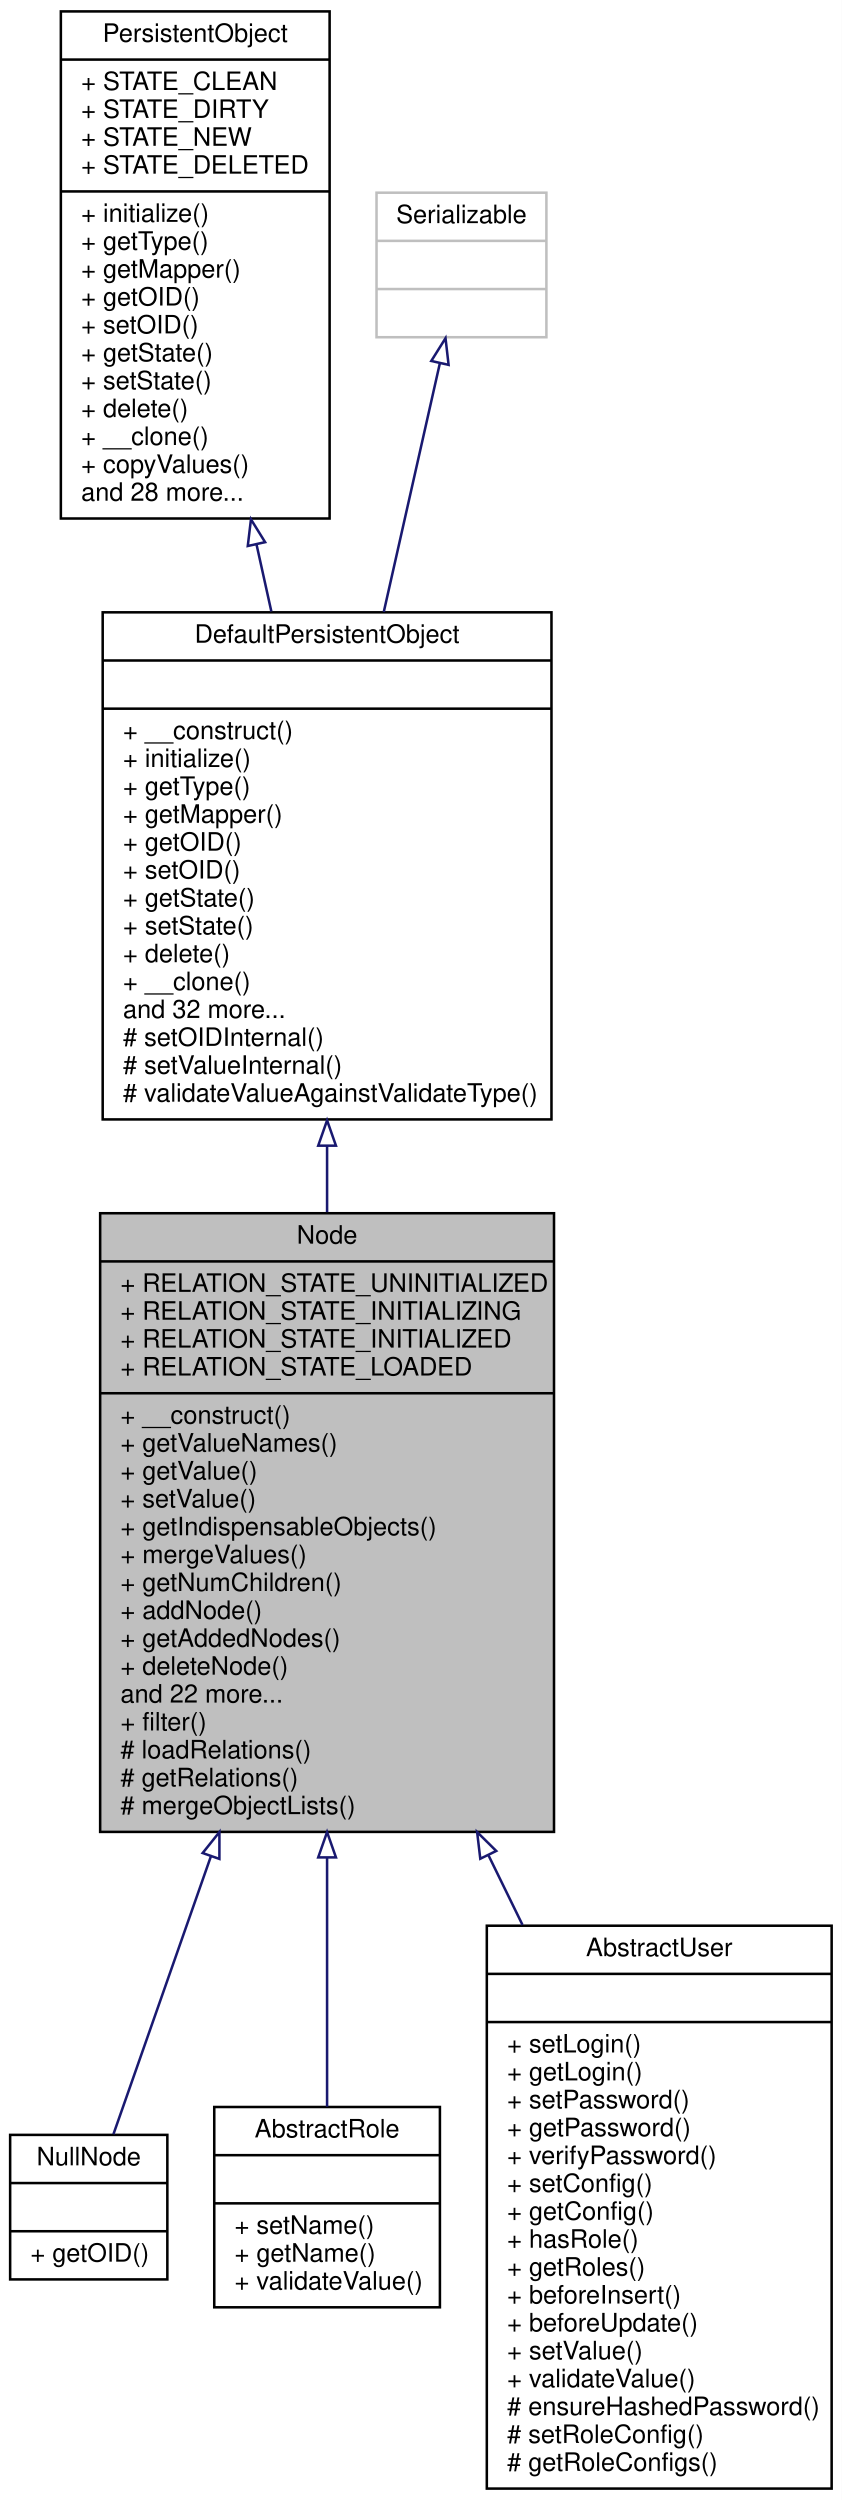
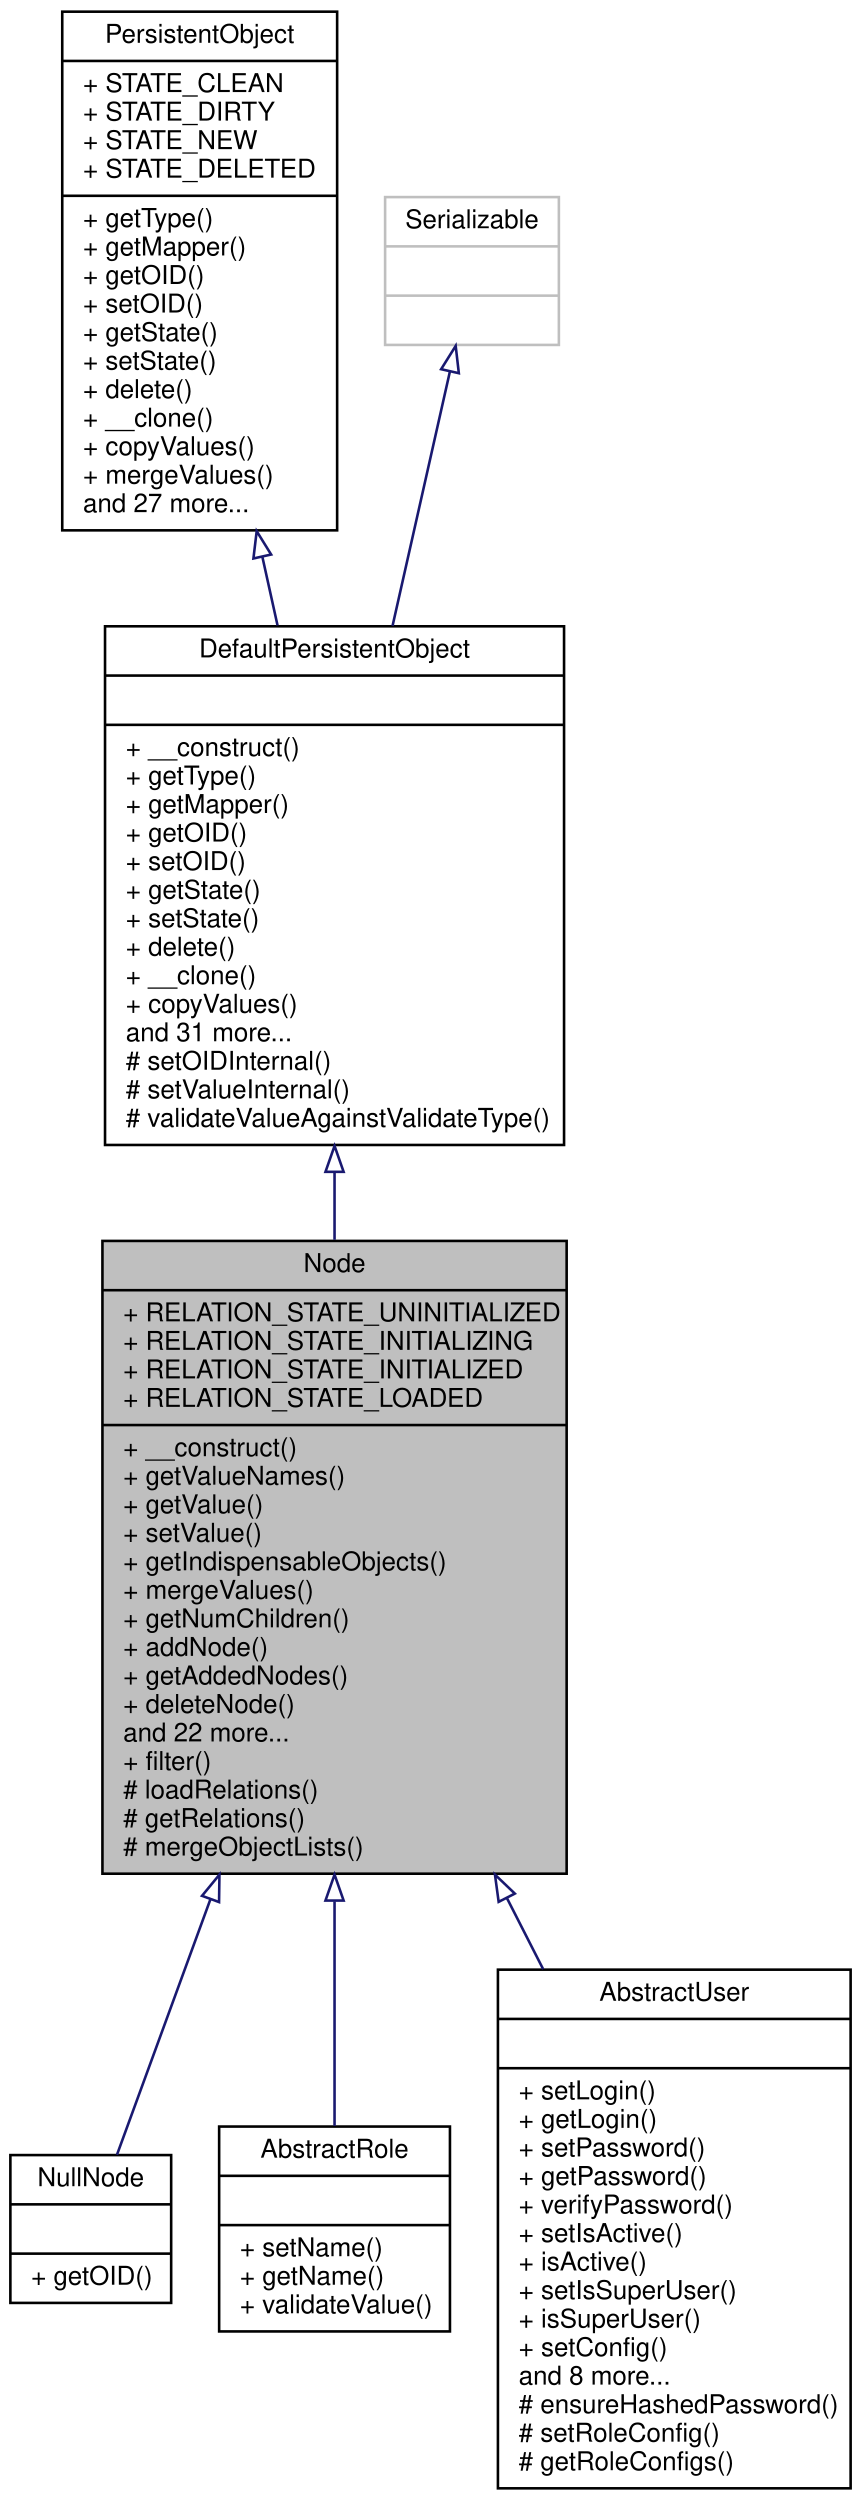
- <svg xmlns="http://www.w3.org/2000/svg" xmlns:xlink="http://www.w3.org/1999/xlink" width="332pt" height="986pt" viewBox="0.00 0.00 332.00 986.00">
-   <g id="graph0" class="graph" transform="scale(1 1) rotate(0) translate(4 982)">
-     <polygon fill="white" stroke="none" points="-4,4 -4,-982 328,-982 328,4 -4,4" />
+ <svg xmlns="http://www.w3.org/2000/svg" xmlns:xlink="http://www.w3.org/1999/xlink" width="332pt" height="964pt" viewBox="0.00 0.00 332.00 964.00">
+   <g id="graph0" class="graph" transform="scale(1 1) rotate(0) translate(4 960)">
+     <polygon fill="white" stroke="none" points="-4,4 -4,-960 328,-960 328,4 -4,4" />
    <g id="node1" class="node">
-       <polygon fill="#bfbfbf" stroke="black" points="35.5,-259.5 35.5,-503.5 214.5,-503.5 214.5,-259.5 35.5,-259.5" />
-       <text text-anchor="middle" x="125" y="-491.5" font-family="Helvetica,sans-Serif" font-size="10.00">Node</text>
-       <polyline fill="none" stroke="black" points="35.5,-484.5 214.5,-484.5 " />
-       <text text-anchor="start" x="43.5" y="-472.5" font-family="Helvetica,sans-Serif" font-size="10.00">+ RELATION_STATE_UNINITIALIZED</text>
-       <text text-anchor="start" x="43.5" y="-461.5" font-family="Helvetica,sans-Serif" font-size="10.00">+ RELATION_STATE_INITIALIZING</text>
-       <text text-anchor="start" x="43.5" y="-450.5" font-family="Helvetica,sans-Serif" font-size="10.00">+ RELATION_STATE_INITIALIZED</text>
-       <text text-anchor="start" x="43.5" y="-439.5" font-family="Helvetica,sans-Serif" font-size="10.00">+ RELATION_STATE_LOADED</text>
-       <polyline fill="none" stroke="black" points="35.5,-432.5 214.5,-432.5 " />
-       <text text-anchor="start" x="43.5" y="-420.5" font-family="Helvetica,sans-Serif" font-size="10.00">+ __construct()</text>
-       <text text-anchor="start" x="43.5" y="-409.5" font-family="Helvetica,sans-Serif" font-size="10.00">+ getValueNames()</text>
-       <text text-anchor="start" x="43.5" y="-398.5" font-family="Helvetica,sans-Serif" font-size="10.00">+ getValue()</text>
-       <text text-anchor="start" x="43.5" y="-387.5" font-family="Helvetica,sans-Serif" font-size="10.00">+ setValue()</text>
-       <text text-anchor="start" x="43.5" y="-376.5" font-family="Helvetica,sans-Serif" font-size="10.00">+ getIndispensableObjects()</text>
-       <text text-anchor="start" x="43.5" y="-365.5" font-family="Helvetica,sans-Serif" font-size="10.00">+ mergeValues()</text>
-       <text text-anchor="start" x="43.5" y="-354.5" font-family="Helvetica,sans-Serif" font-size="10.00">+ getNumChildren()</text>
-       <text text-anchor="start" x="43.5" y="-343.5" font-family="Helvetica,sans-Serif" font-size="10.00">+ addNode()</text>
-       <text text-anchor="start" x="43.5" y="-332.5" font-family="Helvetica,sans-Serif" font-size="10.00">+ getAddedNodes()</text>
-       <text text-anchor="start" x="43.5" y="-321.5" font-family="Helvetica,sans-Serif" font-size="10.00">+ deleteNode()</text>
-       <text text-anchor="start" x="43.5" y="-310.5" font-family="Helvetica,sans-Serif" font-size="10.00">and 22 more...</text>
-       <text text-anchor="start" x="43.5" y="-299.5" font-family="Helvetica,sans-Serif" font-size="10.00">+ filter()</text>
-       <text text-anchor="start" x="43.5" y="-288.5" font-family="Helvetica,sans-Serif" font-size="10.00"># loadRelations()</text>
-       <text text-anchor="start" x="43.5" y="-277.5" font-family="Helvetica,sans-Serif" font-size="10.00"># getRelations()</text>
-       <text text-anchor="start" x="43.5" y="-266.5" font-family="Helvetica,sans-Serif" font-size="10.00"># mergeObjectLists()</text>
+       <polygon fill="#bfbfbf" stroke="black" points="35.5,-237.5 35.5,-481.5 214.5,-481.5 214.5,-237.5 35.5,-237.5" />
+       <text text-anchor="middle" x="125" y="-469.5" font-family="Helvetica,sans-Serif" font-size="10.00">Node</text>
+       <polyline fill="none" stroke="black" points="35.5,-462.5 214.5,-462.5 " />
+       <text text-anchor="start" x="43.5" y="-450.5" font-family="Helvetica,sans-Serif" font-size="10.00">+ RELATION_STATE_UNINITIALIZED</text>
+       <text text-anchor="start" x="43.5" y="-439.5" font-family="Helvetica,sans-Serif" font-size="10.00">+ RELATION_STATE_INITIALIZING</text>
+       <text text-anchor="start" x="43.5" y="-428.5" font-family="Helvetica,sans-Serif" font-size="10.00">+ RELATION_STATE_INITIALIZED</text>
+       <text text-anchor="start" x="43.5" y="-417.5" font-family="Helvetica,sans-Serif" font-size="10.00">+ RELATION_STATE_LOADED</text>
+       <polyline fill="none" stroke="black" points="35.5,-410.5 214.5,-410.5 " />
+       <text text-anchor="start" x="43.5" y="-398.5" font-family="Helvetica,sans-Serif" font-size="10.00">+ __construct()</text>
+       <text text-anchor="start" x="43.5" y="-387.5" font-family="Helvetica,sans-Serif" font-size="10.00">+ getValueNames()</text>
+       <text text-anchor="start" x="43.5" y="-376.5" font-family="Helvetica,sans-Serif" font-size="10.00">+ getValue()</text>
+       <text text-anchor="start" x="43.5" y="-365.5" font-family="Helvetica,sans-Serif" font-size="10.00">+ setValue()</text>
+       <text text-anchor="start" x="43.5" y="-354.5" font-family="Helvetica,sans-Serif" font-size="10.00">+ getIndispensableObjects()</text>
+       <text text-anchor="start" x="43.5" y="-343.5" font-family="Helvetica,sans-Serif" font-size="10.00">+ mergeValues()</text>
+       <text text-anchor="start" x="43.5" y="-332.5" font-family="Helvetica,sans-Serif" font-size="10.00">+ getNumChildren()</text>
+       <text text-anchor="start" x="43.5" y="-321.5" font-family="Helvetica,sans-Serif" font-size="10.00">+ addNode()</text>
+       <text text-anchor="start" x="43.5" y="-310.5" font-family="Helvetica,sans-Serif" font-size="10.00">+ getAddedNodes()</text>
+       <text text-anchor="start" x="43.5" y="-299.5" font-family="Helvetica,sans-Serif" font-size="10.00">+ deleteNode()</text>
+       <text text-anchor="start" x="43.5" y="-288.5" font-family="Helvetica,sans-Serif" font-size="10.00">and 22 more...</text>
+       <text text-anchor="start" x="43.5" y="-277.5" font-family="Helvetica,sans-Serif" font-size="10.00">+ filter()</text>
+       <text text-anchor="start" x="43.5" y="-266.5" font-family="Helvetica,sans-Serif" font-size="10.00"># loadRelations()</text>
+       <text text-anchor="start" x="43.5" y="-255.5" font-family="Helvetica,sans-Serif" font-size="10.00"># getRelations()</text>
+       <text text-anchor="start" x="43.5" y="-244.5" font-family="Helvetica,sans-Serif" font-size="10.00"># mergeObjectLists()</text>
    </g>
    <g id="node5" class="node">
      <g id="a_node5">
        <a xlink:href="classwcmf_1_1lib_1_1model_1_1_null_node.html" target="_top" xlink:title="NullNode is an implementation of the NullObject pattern, It inherits all functionality from Node (act...">
-           <polygon fill="white" stroke="black" points="0,-83 0,-140 62,-140 62,-83 0,-83" />
-           <text text-anchor="middle" x="31" y="-128" font-family="Helvetica,sans-Serif" font-size="10.00">NullNode</text>
-           <polyline fill="none" stroke="black" points="0,-121 62,-121 " />
-           <text text-anchor="middle" x="31" y="-109" font-family="Helvetica,sans-Serif" font-size="10.00"> </text>
-           <polyline fill="none" stroke="black" points="0,-102 62,-102 " />
-           <text text-anchor="start" x="8" y="-90" font-family="Helvetica,sans-Serif" font-size="10.00">+ getOID()</text>
+           <polygon fill="white" stroke="black" points="0,-72 0,-129 62,-129 62,-72 0,-72" />
+           <text text-anchor="middle" x="31" y="-117" font-family="Helvetica,sans-Serif" font-size="10.00">NullNode</text>
+           <polyline fill="none" stroke="black" points="0,-110 62,-110 " />
+           <text text-anchor="middle" x="31" y="-98" font-family="Helvetica,sans-Serif" font-size="10.00"> </text>
+           <polyline fill="none" stroke="black" points="0,-91 62,-91 " />
+           <text text-anchor="start" x="8" y="-79" font-family="Helvetica,sans-Serif" font-size="10.00">+ getOID()</text>
        </a>
      </g>
    </g>
    <g id="edge4" class="edge">
-       <path fill="none" stroke="midnightblue" d="M79.154,-249.791C64.654,-208.45 50.007,-166.69 40.739,-140.265" />
-       <polygon fill="none" stroke="midnightblue" points="75.925,-251.159 82.538,-259.437 82.531,-248.842 75.925,-251.159" />
+       <path fill="none" stroke="midnightblue" d="M77.147,-227.667C63.501,-190.359 49.951,-153.314 41.101,-129.115" />
+       <polygon fill="none" stroke="midnightblue" points="73.893,-228.96 80.615,-237.15 80.467,-226.556 73.893,-228.96" />
    </g>
    <g id="node6" class="node">
      <g id="a_node6">
        <a xlink:href="classwcmf_1_1lib_1_1security_1_1principal_1_1impl_1_1_abstract_role.html" target="_top" xlink:title="Default implementation of a role. ">
-           <polygon fill="white" stroke="black" points="80.5,-72 80.5,-151 169.5,-151 169.5,-72 80.5,-72" />
-           <text text-anchor="middle" x="125" y="-139" font-family="Helvetica,sans-Serif" font-size="10.00">AbstractRole</text>
-           <polyline fill="none" stroke="black" points="80.5,-132 169.5,-132 " />
-           <text text-anchor="middle" x="125" y="-120" font-family="Helvetica,sans-Serif" font-size="10.00"> </text>
-           <polyline fill="none" stroke="black" points="80.5,-113 169.5,-113 " />
-           <text text-anchor="start" x="88.5" y="-101" font-family="Helvetica,sans-Serif" font-size="10.00">+ setName()</text>
-           <text text-anchor="start" x="88.5" y="-90" font-family="Helvetica,sans-Serif" font-size="10.00">+ getName()</text>
-           <text text-anchor="start" x="88.5" y="-79" font-family="Helvetica,sans-Serif" font-size="10.00">+ validateValue()</text>
+           <polygon fill="white" stroke="black" points="80.5,-61 80.5,-140 169.5,-140 169.5,-61 80.5,-61" />
+           <text text-anchor="middle" x="125" y="-128" font-family="Helvetica,sans-Serif" font-size="10.00">AbstractRole</text>
+           <polyline fill="none" stroke="black" points="80.5,-121 169.5,-121 " />
+           <text text-anchor="middle" x="125" y="-109" font-family="Helvetica,sans-Serif" font-size="10.00"> </text>
+           <polyline fill="none" stroke="black" points="80.5,-102 169.5,-102 " />
+           <text text-anchor="start" x="88.5" y="-90" font-family="Helvetica,sans-Serif" font-size="10.00">+ setName()</text>
+           <text text-anchor="start" x="88.5" y="-79" font-family="Helvetica,sans-Serif" font-size="10.00">+ getName()</text>
+           <text text-anchor="start" x="88.5" y="-68" font-family="Helvetica,sans-Serif" font-size="10.00">+ validateValue()</text>
        </a>
      </g>
    </g>
    <g id="edge5" class="edge">
-       <path fill="none" stroke="midnightblue" d="M125,-249.328C125,-213.43 125,-177.261 125,-151.133" />
-       <polygon fill="none" stroke="midnightblue" points="121.5,-249.437 125,-259.437 128.5,-249.437 121.5,-249.437" />
+       <path fill="none" stroke="midnightblue" d="M125,-226.858C125,-195.159 125,-163.715 125,-140.248" />
+       <polygon fill="none" stroke="midnightblue" points="121.5,-227.15 125,-237.15 128.5,-227.15 121.5,-227.15" />
    </g>
    <g id="node7" class="node">
      <g id="a_node7">
        <a xlink:href="classwcmf_1_1lib_1_1security_1_1principal_1_1impl_1_1_abstract_user.html" target="_top" xlink:title="Default implementation of a user that is persistent. ">
-           <polygon fill="white" stroke="black" points="188,-0.5 188,-222.5 324,-222.5 324,-0.5 188,-0.5" />
-           <text text-anchor="middle" x="256" y="-210.5" font-family="Helvetica,sans-Serif" font-size="10.00">AbstractUser</text>
-           <polyline fill="none" stroke="black" points="188,-203.5 324,-203.5 " />
-           <text text-anchor="middle" x="256" y="-191.5" font-family="Helvetica,sans-Serif" font-size="10.00"> </text>
-           <polyline fill="none" stroke="black" points="188,-184.5 324,-184.5 " />
-           <text text-anchor="start" x="196" y="-172.5" font-family="Helvetica,sans-Serif" font-size="10.00">+ setLogin()</text>
-           <text text-anchor="start" x="196" y="-161.5" font-family="Helvetica,sans-Serif" font-size="10.00">+ getLogin()</text>
-           <text text-anchor="start" x="196" y="-150.5" font-family="Helvetica,sans-Serif" font-size="10.00">+ setPassword()</text>
-           <text text-anchor="start" x="196" y="-139.5" font-family="Helvetica,sans-Serif" font-size="10.00">+ getPassword()</text>
-           <text text-anchor="start" x="196" y="-128.5" font-family="Helvetica,sans-Serif" font-size="10.00">+ verifyPassword()</text>
-           <text text-anchor="start" x="196" y="-117.5" font-family="Helvetica,sans-Serif" font-size="10.00">+ setConfig()</text>
-           <text text-anchor="start" x="196" y="-106.5" font-family="Helvetica,sans-Serif" font-size="10.00">+ getConfig()</text>
-           <text text-anchor="start" x="196" y="-95.5" font-family="Helvetica,sans-Serif" font-size="10.00">+ hasRole()</text>
-           <text text-anchor="start" x="196" y="-84.5" font-family="Helvetica,sans-Serif" font-size="10.00">+ getRoles()</text>
-           <text text-anchor="start" x="196" y="-73.5" font-family="Helvetica,sans-Serif" font-size="10.00">+ beforeInsert()</text>
-           <text text-anchor="start" x="196" y="-62.5" font-family="Helvetica,sans-Serif" font-size="10.00">+ beforeUpdate()</text>
-           <text text-anchor="start" x="196" y="-51.5" font-family="Helvetica,sans-Serif" font-size="10.00">+ setValue()</text>
-           <text text-anchor="start" x="196" y="-40.5" font-family="Helvetica,sans-Serif" font-size="10.00">+ validateValue()</text>
+           <polygon fill="white" stroke="black" points="188,-0.5 188,-200.5 324,-200.5 324,-0.5 188,-0.5" />
+           <text text-anchor="middle" x="256" y="-188.5" font-family="Helvetica,sans-Serif" font-size="10.00">AbstractUser</text>
+           <polyline fill="none" stroke="black" points="188,-181.5 324,-181.5 " />
+           <text text-anchor="middle" x="256" y="-169.5" font-family="Helvetica,sans-Serif" font-size="10.00"> </text>
+           <polyline fill="none" stroke="black" points="188,-162.5 324,-162.5 " />
+           <text text-anchor="start" x="196" y="-150.5" font-family="Helvetica,sans-Serif" font-size="10.00">+ setLogin()</text>
+           <text text-anchor="start" x="196" y="-139.5" font-family="Helvetica,sans-Serif" font-size="10.00">+ getLogin()</text>
+           <text text-anchor="start" x="196" y="-128.5" font-family="Helvetica,sans-Serif" font-size="10.00">+ setPassword()</text>
+           <text text-anchor="start" x="196" y="-117.5" font-family="Helvetica,sans-Serif" font-size="10.00">+ getPassword()</text>
+           <text text-anchor="start" x="196" y="-106.5" font-family="Helvetica,sans-Serif" font-size="10.00">+ verifyPassword()</text>
+           <text text-anchor="start" x="196" y="-95.5" font-family="Helvetica,sans-Serif" font-size="10.00">+ setIsActive()</text>
+           <text text-anchor="start" x="196" y="-84.5" font-family="Helvetica,sans-Serif" font-size="10.00">+ isActive()</text>
+           <text text-anchor="start" x="196" y="-73.5" font-family="Helvetica,sans-Serif" font-size="10.00">+ setIsSuperUser()</text>
+           <text text-anchor="start" x="196" y="-62.5" font-family="Helvetica,sans-Serif" font-size="10.00">+ isSuperUser()</text>
+           <text text-anchor="start" x="196" y="-51.5" font-family="Helvetica,sans-Serif" font-size="10.00">+ setConfig()</text>
+           <text text-anchor="start" x="196" y="-40.5" font-family="Helvetica,sans-Serif" font-size="10.00">and 8 more...</text>
          <text text-anchor="start" x="196" y="-29.5" font-family="Helvetica,sans-Serif" font-size="10.00"># ensureHashedPassword()</text>
          <text text-anchor="start" x="196" y="-18.5" font-family="Helvetica,sans-Serif" font-size="10.00"># setRoleConfig()</text>
          <text text-anchor="start" x="196" y="-7.5" font-family="Helvetica,sans-Serif" font-size="10.00"># getRoleConfigs()</text>
        </a>
      </g>
    </g>
    <g id="edge6" class="edge">
-       <path fill="none" stroke="midnightblue" d="M188.661,-250.261C193.154,-241.071 197.657,-231.857 202.088,-222.793" />
-       <polygon fill="none" stroke="midnightblue" points="185.423,-248.916 184.176,-259.437 191.712,-251.99 185.423,-248.916" />
+       <path fill="none" stroke="midnightblue" d="M191.531,-227.978C196.207,-218.803 200.877,-209.643 205.443,-200.683" />
+       <polygon fill="none" stroke="midnightblue" points="188.279,-226.651 186.856,-237.15 194.515,-229.83 188.279,-226.651" />
    </g>
    <g id="node2" class="node">
      <g id="a_node2">
        <a xlink:href="classwcmf_1_1lib_1_1persistence_1_1impl_1_1_default_persistent_object.html" target="_top" xlink:title="DefaultPersistentObject is the base class of all persistent objects. ">
-           <polygon fill="white" stroke="black" points="36.5,-540.5 36.5,-740.5 213.5,-740.5 213.5,-540.5 36.5,-540.5" />
-           <text text-anchor="middle" x="125" y="-728.5" font-family="Helvetica,sans-Serif" font-size="10.00">DefaultPersistentObject</text>
-           <polyline fill="none" stroke="black" points="36.5,-721.5 213.5,-721.5 " />
-           <text text-anchor="middle" x="125" y="-709.5" font-family="Helvetica,sans-Serif" font-size="10.00"> </text>
-           <polyline fill="none" stroke="black" points="36.5,-702.5 213.5,-702.5 " />
-           <text text-anchor="start" x="44.5" y="-690.5" font-family="Helvetica,sans-Serif" font-size="10.00">+ __construct()</text>
-           <text text-anchor="start" x="44.5" y="-679.5" font-family="Helvetica,sans-Serif" font-size="10.00">+ initialize()</text>
-           <text text-anchor="start" x="44.5" y="-668.5" font-family="Helvetica,sans-Serif" font-size="10.00">+ getType()</text>
-           <text text-anchor="start" x="44.5" y="-657.5" font-family="Helvetica,sans-Serif" font-size="10.00">+ getMapper()</text>
-           <text text-anchor="start" x="44.5" y="-646.5" font-family="Helvetica,sans-Serif" font-size="10.00">+ getOID()</text>
-           <text text-anchor="start" x="44.5" y="-635.5" font-family="Helvetica,sans-Serif" font-size="10.00">+ setOID()</text>
-           <text text-anchor="start" x="44.5" y="-624.5" font-family="Helvetica,sans-Serif" font-size="10.00">+ getState()</text>
-           <text text-anchor="start" x="44.5" y="-613.5" font-family="Helvetica,sans-Serif" font-size="10.00">+ setState()</text>
-           <text text-anchor="start" x="44.5" y="-602.5" font-family="Helvetica,sans-Serif" font-size="10.00">+ delete()</text>
-           <text text-anchor="start" x="44.5" y="-591.5" font-family="Helvetica,sans-Serif" font-size="10.00">+ __clone()</text>
-           <text text-anchor="start" x="44.5" y="-580.5" font-family="Helvetica,sans-Serif" font-size="10.00">and 32 more...</text>
-           <text text-anchor="start" x="44.5" y="-569.5" font-family="Helvetica,sans-Serif" font-size="10.00"># setOIDInternal()</text>
-           <text text-anchor="start" x="44.5" y="-558.5" font-family="Helvetica,sans-Serif" font-size="10.00"># setValueInternal()</text>
-           <text text-anchor="start" x="44.5" y="-547.5" font-family="Helvetica,sans-Serif" font-size="10.00"># validateValueAgainstValidateType()</text>
+           <polygon fill="white" stroke="black" points="36.5,-518.5 36.5,-718.5 213.5,-718.5 213.5,-518.5 36.5,-518.5" />
+           <text text-anchor="middle" x="125" y="-706.5" font-family="Helvetica,sans-Serif" font-size="10.00">DefaultPersistentObject</text>
+           <polyline fill="none" stroke="black" points="36.5,-699.5 213.5,-699.5 " />
+           <text text-anchor="middle" x="125" y="-687.5" font-family="Helvetica,sans-Serif" font-size="10.00"> </text>
+           <polyline fill="none" stroke="black" points="36.5,-680.5 213.5,-680.5 " />
+           <text text-anchor="start" x="44.5" y="-668.5" font-family="Helvetica,sans-Serif" font-size="10.00">+ __construct()</text>
+           <text text-anchor="start" x="44.5" y="-657.5" font-family="Helvetica,sans-Serif" font-size="10.00">+ getType()</text>
+           <text text-anchor="start" x="44.5" y="-646.5" font-family="Helvetica,sans-Serif" font-size="10.00">+ getMapper()</text>
+           <text text-anchor="start" x="44.5" y="-635.5" font-family="Helvetica,sans-Serif" font-size="10.00">+ getOID()</text>
+           <text text-anchor="start" x="44.5" y="-624.5" font-family="Helvetica,sans-Serif" font-size="10.00">+ setOID()</text>
+           <text text-anchor="start" x="44.5" y="-613.5" font-family="Helvetica,sans-Serif" font-size="10.00">+ getState()</text>
+           <text text-anchor="start" x="44.5" y="-602.5" font-family="Helvetica,sans-Serif" font-size="10.00">+ setState()</text>
+           <text text-anchor="start" x="44.5" y="-591.5" font-family="Helvetica,sans-Serif" font-size="10.00">+ delete()</text>
+           <text text-anchor="start" x="44.5" y="-580.5" font-family="Helvetica,sans-Serif" font-size="10.00">+ __clone()</text>
+           <text text-anchor="start" x="44.5" y="-569.5" font-family="Helvetica,sans-Serif" font-size="10.00">+ copyValues()</text>
+           <text text-anchor="start" x="44.5" y="-558.5" font-family="Helvetica,sans-Serif" font-size="10.00">and 31 more...</text>
+           <text text-anchor="start" x="44.5" y="-547.5" font-family="Helvetica,sans-Serif" font-size="10.00"># setOIDInternal()</text>
+           <text text-anchor="start" x="44.5" y="-536.5" font-family="Helvetica,sans-Serif" font-size="10.00"># setValueInternal()</text>
+           <text text-anchor="start" x="44.5" y="-525.5" font-family="Helvetica,sans-Serif" font-size="10.00"># validateValueAgainstValidateType()</text>
        </a>
      </g>
    </g>
    <g id="edge1" class="edge">
-       <path fill="none" stroke="midnightblue" d="M125,-530.053C125,-521.408 125,-512.646 125,-503.927" />
-       <polygon fill="none" stroke="midnightblue" points="121.5,-530.137 125,-540.137 128.5,-530.137 121.5,-530.137" />
+       <path fill="none" stroke="midnightblue" d="M125,-508.053C125,-499.408 125,-490.646 125,-481.927" />
+       <polygon fill="none" stroke="midnightblue" points="121.5,-508.137 125,-518.137 128.5,-508.137 121.5,-508.137" />
    </g>
    <g id="node3" class="node">
      <g id="a_node3">
        <a xlink:href="interfacewcmf_1_1lib_1_1persistence_1_1_persistent_object.html" target="_top" xlink:title="PersistentObject defines the interface of all persistent objects. ">
-           <polygon fill="white" stroke="black" points="20,-777.5 20,-977.5 126,-977.5 126,-777.5 20,-777.5" />
-           <text text-anchor="middle" x="73" y="-965.5" font-family="Helvetica,sans-Serif" font-size="10.00">PersistentObject</text>
-           <polyline fill="none" stroke="black" points="20,-958.5 126,-958.5 " />
-           <text text-anchor="start" x="28" y="-946.5" font-family="Helvetica,sans-Serif" font-size="10.00">+ STATE_CLEAN</text>
-           <text text-anchor="start" x="28" y="-935.5" font-family="Helvetica,sans-Serif" font-size="10.00">+ STATE_DIRTY</text>
-           <text text-anchor="start" x="28" y="-924.5" font-family="Helvetica,sans-Serif" font-size="10.00">+ STATE_NEW</text>
-           <text text-anchor="start" x="28" y="-913.5" font-family="Helvetica,sans-Serif" font-size="10.00">+ STATE_DELETED</text>
-           <polyline fill="none" stroke="black" points="20,-906.5 126,-906.5 " />
-           <text text-anchor="start" x="28" y="-894.5" font-family="Helvetica,sans-Serif" font-size="10.00">+ initialize()</text>
-           <text text-anchor="start" x="28" y="-883.5" font-family="Helvetica,sans-Serif" font-size="10.00">+ getType()</text>
-           <text text-anchor="start" x="28" y="-872.5" font-family="Helvetica,sans-Serif" font-size="10.00">+ getMapper()</text>
-           <text text-anchor="start" x="28" y="-861.5" font-family="Helvetica,sans-Serif" font-size="10.00">+ getOID()</text>
-           <text text-anchor="start" x="28" y="-850.5" font-family="Helvetica,sans-Serif" font-size="10.00">+ setOID()</text>
-           <text text-anchor="start" x="28" y="-839.5" font-family="Helvetica,sans-Serif" font-size="10.00">+ getState()</text>
-           <text text-anchor="start" x="28" y="-828.5" font-family="Helvetica,sans-Serif" font-size="10.00">+ setState()</text>
-           <text text-anchor="start" x="28" y="-817.5" font-family="Helvetica,sans-Serif" font-size="10.00">+ delete()</text>
-           <text text-anchor="start" x="28" y="-806.5" font-family="Helvetica,sans-Serif" font-size="10.00">+ __clone()</text>
-           <text text-anchor="start" x="28" y="-795.5" font-family="Helvetica,sans-Serif" font-size="10.00">+ copyValues()</text>
-           <text text-anchor="start" x="28" y="-784.5" font-family="Helvetica,sans-Serif" font-size="10.00">and 28 more...</text>
+           <polygon fill="white" stroke="black" points="20,-755.5 20,-955.5 126,-955.5 126,-755.5 20,-755.5" />
+           <text text-anchor="middle" x="73" y="-943.5" font-family="Helvetica,sans-Serif" font-size="10.00">PersistentObject</text>
+           <polyline fill="none" stroke="black" points="20,-936.5 126,-936.5 " />
+           <text text-anchor="start" x="28" y="-924.5" font-family="Helvetica,sans-Serif" font-size="10.00">+ STATE_CLEAN</text>
+           <text text-anchor="start" x="28" y="-913.5" font-family="Helvetica,sans-Serif" font-size="10.00">+ STATE_DIRTY</text>
+           <text text-anchor="start" x="28" y="-902.5" font-family="Helvetica,sans-Serif" font-size="10.00">+ STATE_NEW</text>
+           <text text-anchor="start" x="28" y="-891.5" font-family="Helvetica,sans-Serif" font-size="10.00">+ STATE_DELETED</text>
+           <polyline fill="none" stroke="black" points="20,-884.5 126,-884.5 " />
+           <text text-anchor="start" x="28" y="-872.5" font-family="Helvetica,sans-Serif" font-size="10.00">+ getType()</text>
+           <text text-anchor="start" x="28" y="-861.5" font-family="Helvetica,sans-Serif" font-size="10.00">+ getMapper()</text>
+           <text text-anchor="start" x="28" y="-850.5" font-family="Helvetica,sans-Serif" font-size="10.00">+ getOID()</text>
+           <text text-anchor="start" x="28" y="-839.5" font-family="Helvetica,sans-Serif" font-size="10.00">+ setOID()</text>
+           <text text-anchor="start" x="28" y="-828.5" font-family="Helvetica,sans-Serif" font-size="10.00">+ getState()</text>
+           <text text-anchor="start" x="28" y="-817.5" font-family="Helvetica,sans-Serif" font-size="10.00">+ setState()</text>
+           <text text-anchor="start" x="28" y="-806.5" font-family="Helvetica,sans-Serif" font-size="10.00">+ delete()</text>
+           <text text-anchor="start" x="28" y="-795.5" font-family="Helvetica,sans-Serif" font-size="10.00">+ __clone()</text>
+           <text text-anchor="start" x="28" y="-784.5" font-family="Helvetica,sans-Serif" font-size="10.00">+ copyValues()</text>
+           <text text-anchor="start" x="28" y="-773.5" font-family="Helvetica,sans-Serif" font-size="10.00">+ mergeValues()</text>
+           <text text-anchor="start" x="28" y="-762.5" font-family="Helvetica,sans-Serif" font-size="10.00">and 27 more...</text>
        </a>
      </g>
    </g>
    <g id="edge2" class="edge">
-       <path fill="none" stroke="midnightblue" d="M97.171,-767.267C99.121,-758.454 101.085,-749.579 103.018,-740.842" />
-       <polygon fill="none" stroke="midnightblue" points="93.721,-766.659 94.977,-777.179 100.555,-768.172 93.721,-766.659" />
+       <path fill="none" stroke="midnightblue" d="M97.171,-745.267C99.121,-736.454 101.085,-727.579 103.018,-718.842" />
+       <polygon fill="none" stroke="midnightblue" points="93.721,-744.659 94.977,-755.179 100.555,-746.172 93.721,-744.659" />
    </g>
    <g id="node4" class="node">
-       <polygon fill="white" stroke="#bfbfbf" points="144.5,-849 144.5,-906 211.5,-906 211.5,-849 144.5,-849" />
-       <text text-anchor="middle" x="178" y="-894" font-family="Helvetica,sans-Serif" font-size="10.00">Serializable</text>
-       <polyline fill="none" stroke="#bfbfbf" points="144.5,-887 211.5,-887 " />
-       <text text-anchor="middle" x="178" y="-875" font-family="Helvetica,sans-Serif" font-size="10.00"> </text>
-       <polyline fill="none" stroke="#bfbfbf" points="144.5,-868 211.5,-868 " />
-       <text text-anchor="middle" x="178" y="-856" font-family="Helvetica,sans-Serif" font-size="10.00"> </text>
+       <polygon fill="white" stroke="#bfbfbf" points="144.5,-827 144.5,-884 211.5,-884 211.5,-827 144.5,-827" />
+       <text text-anchor="middle" x="178" y="-872" font-family="Helvetica,sans-Serif" font-size="10.00">Serializable</text>
+       <polyline fill="none" stroke="#bfbfbf" points="144.5,-865 211.5,-865 " />
+       <text text-anchor="middle" x="178" y="-853" font-family="Helvetica,sans-Serif" font-size="10.00"> </text>
+       <polyline fill="none" stroke="#bfbfbf" points="144.5,-846 211.5,-846 " />
+       <text text-anchor="middle" x="178" y="-834" font-family="Helvetica,sans-Serif" font-size="10.00"> </text>
    </g>
    <g id="edge3" class="edge">
-       <path fill="none" stroke="midnightblue" d="M169.456,-838.617C163.468,-812.066 155.171,-775.275 147.364,-740.661" />
-       <polygon fill="none" stroke="midnightblue" points="166.098,-839.635 171.712,-848.62 172.926,-838.095 166.098,-839.635" />
+       <path fill="none" stroke="midnightblue" d="M169.456,-816.617C163.468,-790.066 155.171,-753.275 147.364,-718.661" />
+       <polygon fill="none" stroke="midnightblue" points="166.098,-817.635 171.712,-826.62 172.926,-816.095 166.098,-817.635" />
    </g>
  </g>
</svg>
